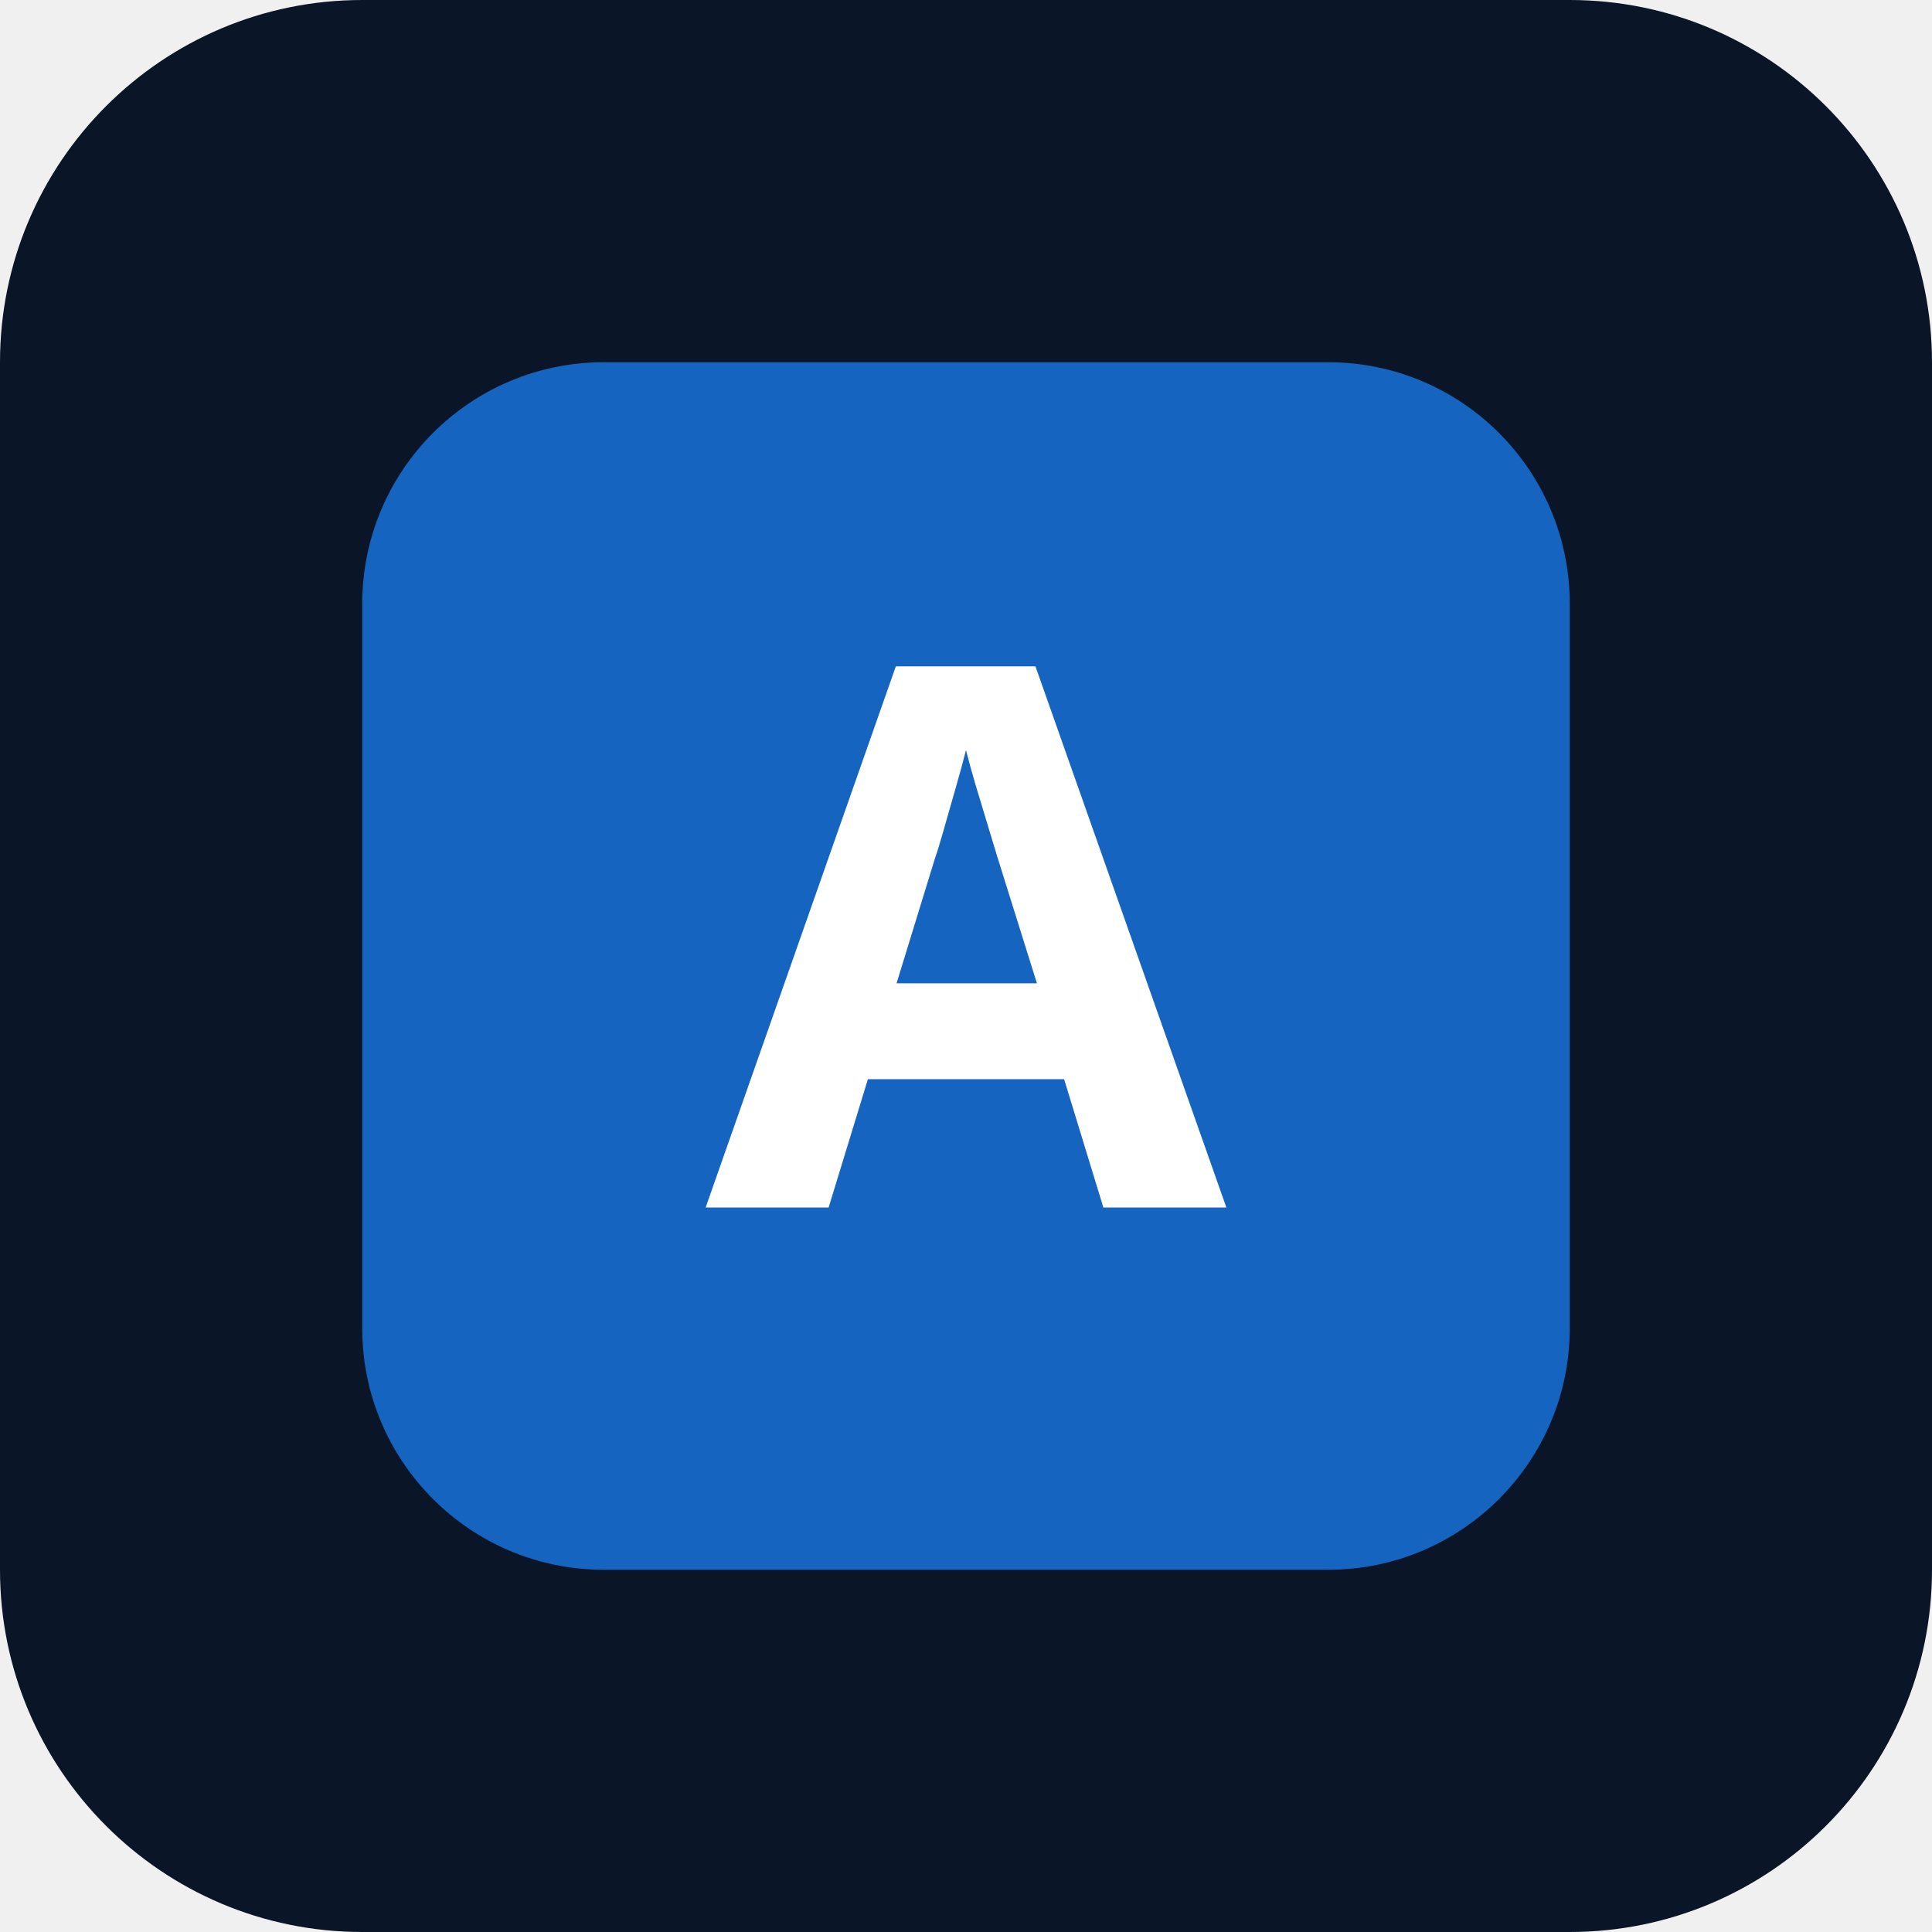
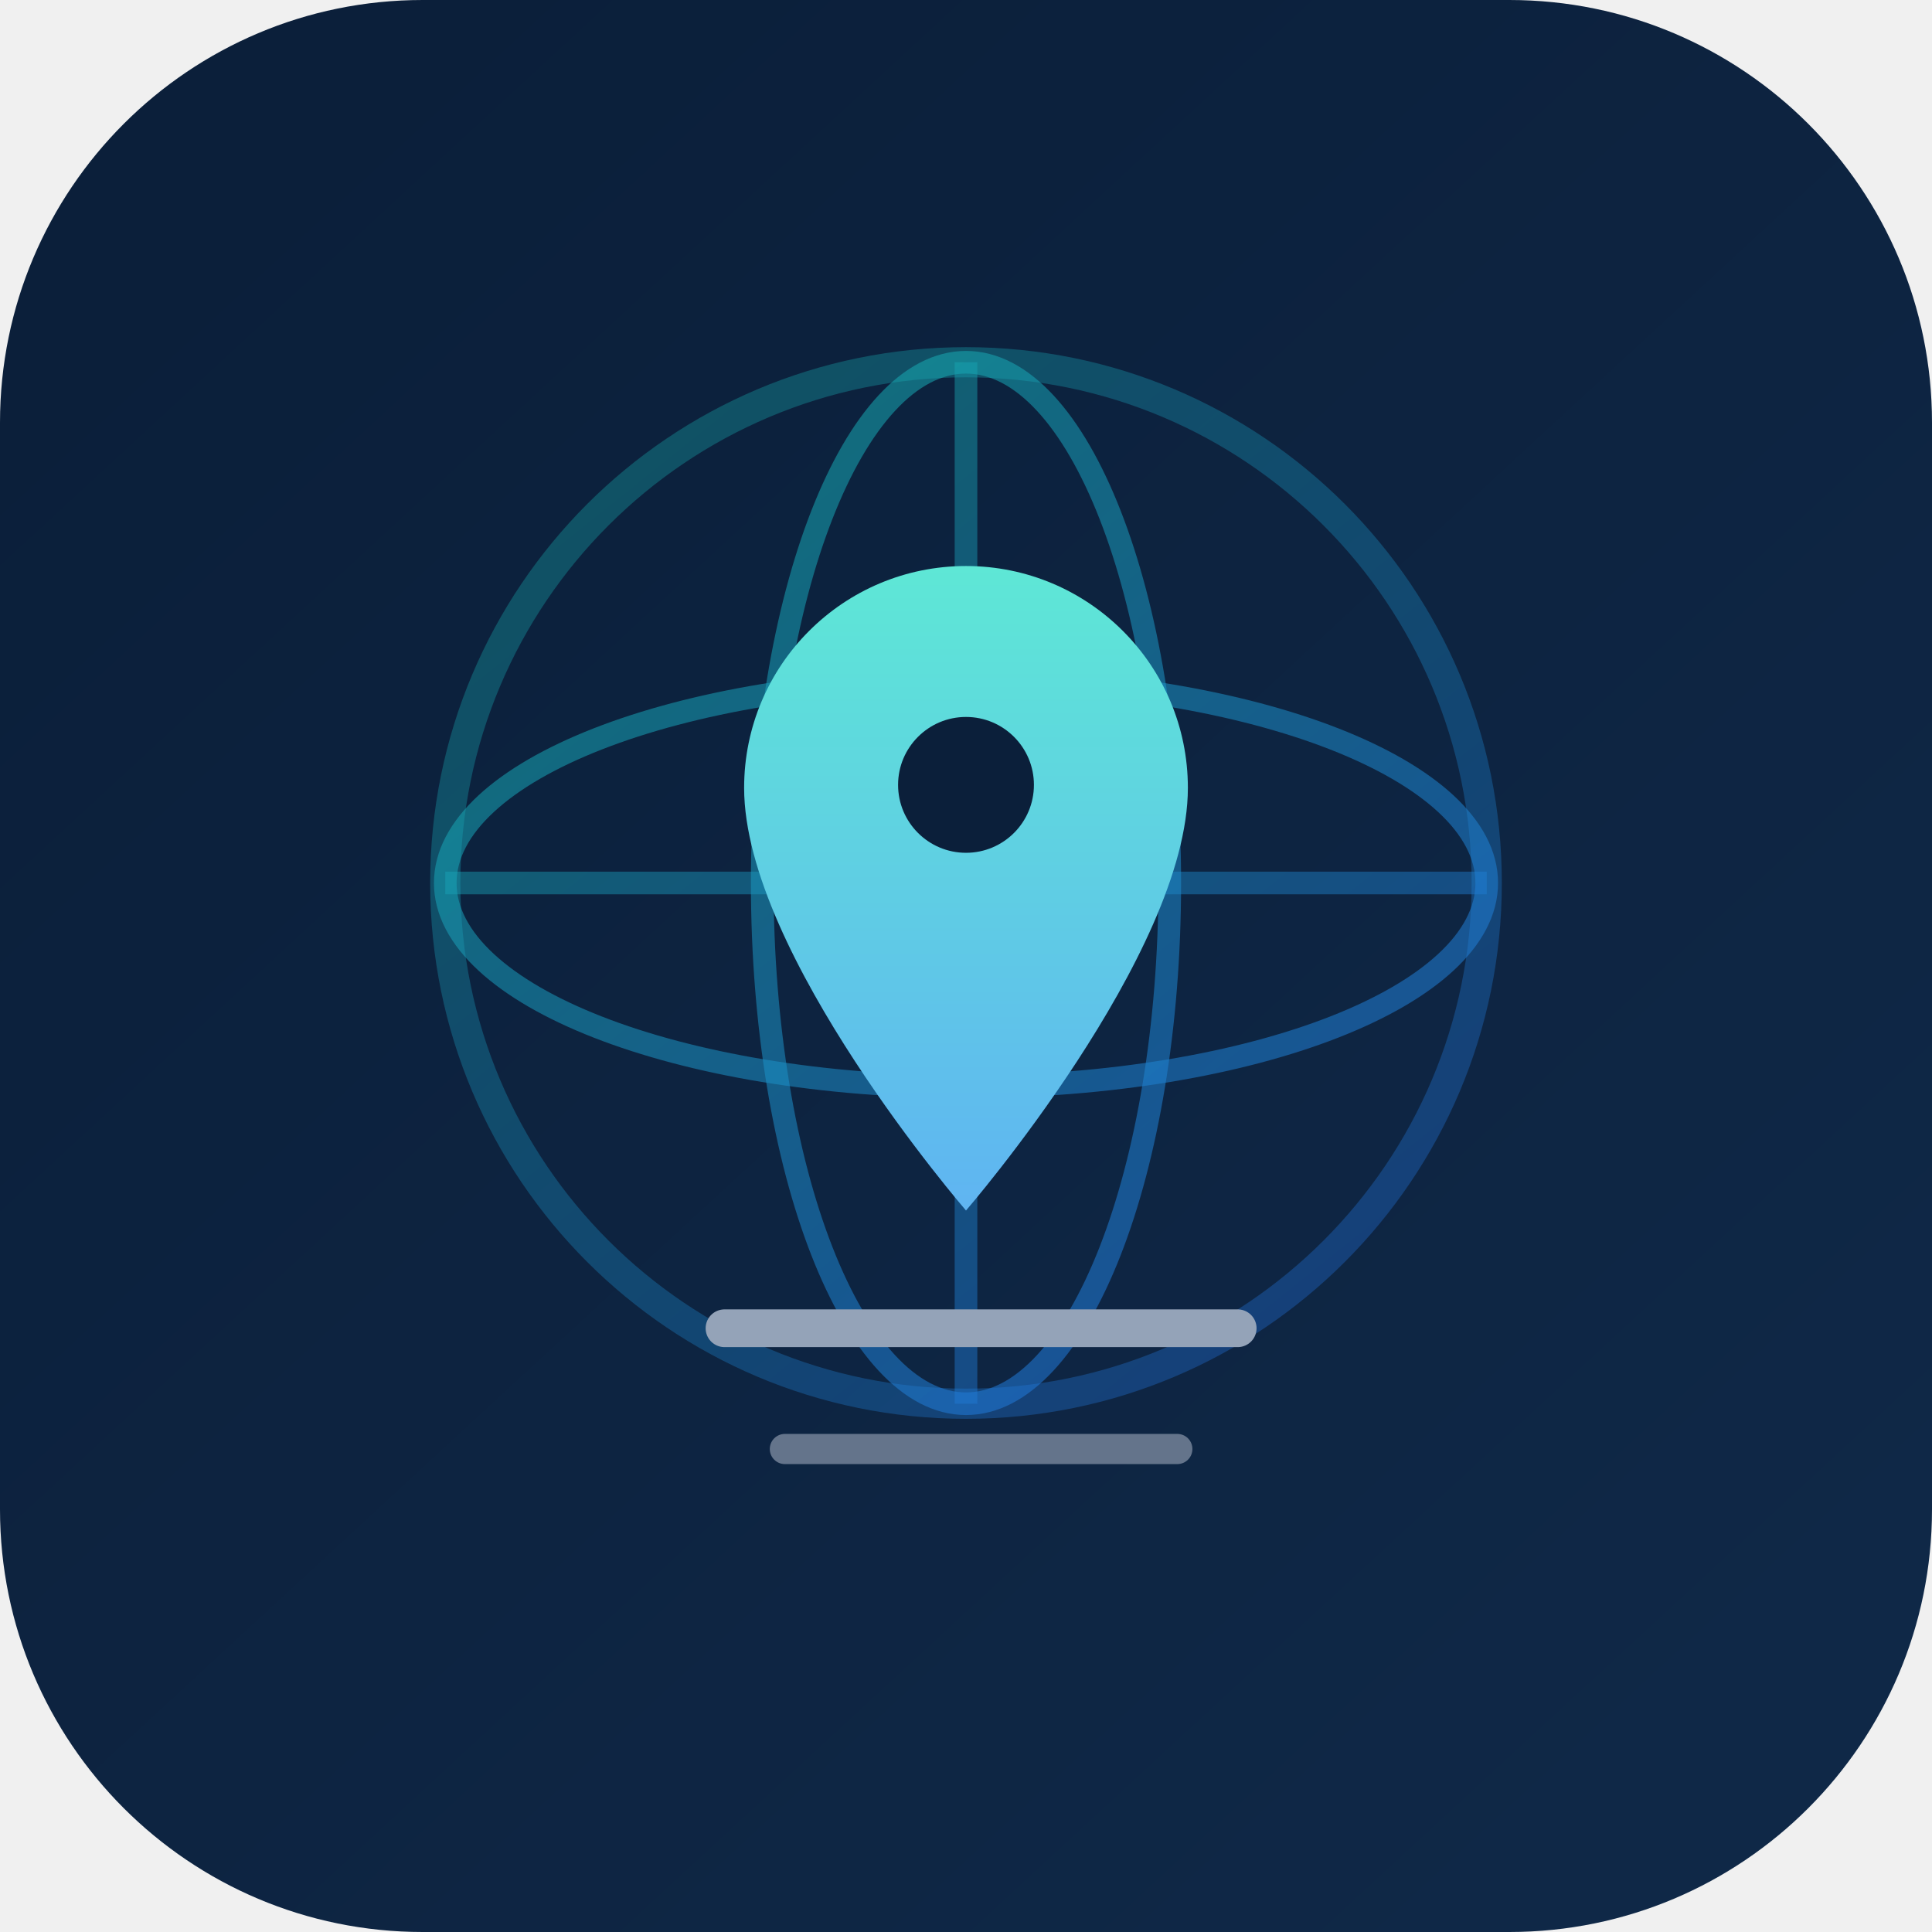
- <svg xmlns="http://www.w3.org/2000/svg" viewBox="0 0 512 512" fill="none">
-   <rect width="512" height="512" rx="96" fill="#0A1628" />
-   <rect x="96" y="96" width="320" height="320" rx="64" fill="#1565C0" />
-   <text x="256" y="320" text-anchor="middle" fill="white" font-family="system-ui,sans-serif" font-size="200" font-weight="700">A</text>
+ <svg xmlns="http://www.w3.org/2000/svg" viewBox="0 0 512 512" fill="none" role="img" aria-label="Terrafi Pro">
+   <defs>
+     <linearGradient id="bg512" x1="64" y1="48" x2="448" y2="464" gradientUnits="userSpaceOnUse">
+       <stop stop-color="#0B1F3A" />
+       <stop offset="1" stop-color="#0F2847" />
+     </linearGradient>
+     <linearGradient id="accent512" x1="128" y1="96" x2="384" y2="416" gradientUnits="userSpaceOnUse">
+       <stop stop-color="#14B8A6" />
+       <stop offset="1" stop-color="#2563EB" />
+     </linearGradient>
+     <linearGradient id="pin512" x1="256" y1="140" x2="256" y2="372" gradientUnits="userSpaceOnUse">
+       <stop stop-color="#5EEAD4" />
+       <stop offset="1" stop-color="#60A5FA" />
+     </linearGradient>
+   </defs>
+   <rect width="512" height="512" rx="112" fill="url(#bg512)" />
+   <circle cx="256" cy="234" r="138" stroke="url(#accent512)" stroke-width="8" opacity="0.35" />
+   <ellipse cx="256" cy="234" rx="138" ry="54" stroke="url(#accent512)" stroke-width="6" opacity="0.55" />
+   <ellipse cx="256" cy="234" rx="54" ry="138" stroke="url(#accent512)" stroke-width="6" opacity="0.55" />
+   <path d="M118 234h276" stroke="url(#accent512)" stroke-width="6" opacity="0.45" />
+   <path d="M256 96v276" stroke="url(#accent512)" stroke-width="6" opacity="0.45" />
+   <path d="M256 150c-32.5 0-58.8 26.3-58.8 58.8 0 44 58.8 112 58.8 112s58.8-68 58.8-112c0-32.5-26.3-58.8-58.8-58.8z" fill="url(#pin512)" />
+   <circle cx="256" cy="208" r="18" fill="#0B1F3A" />
+   <path d="M192 352h136" stroke="#94A3B8" stroke-width="10" stroke-linecap="round" />
+   <path d="M208 384h104" stroke="#64748B" stroke-width="8" stroke-linecap="round" />
</svg>
